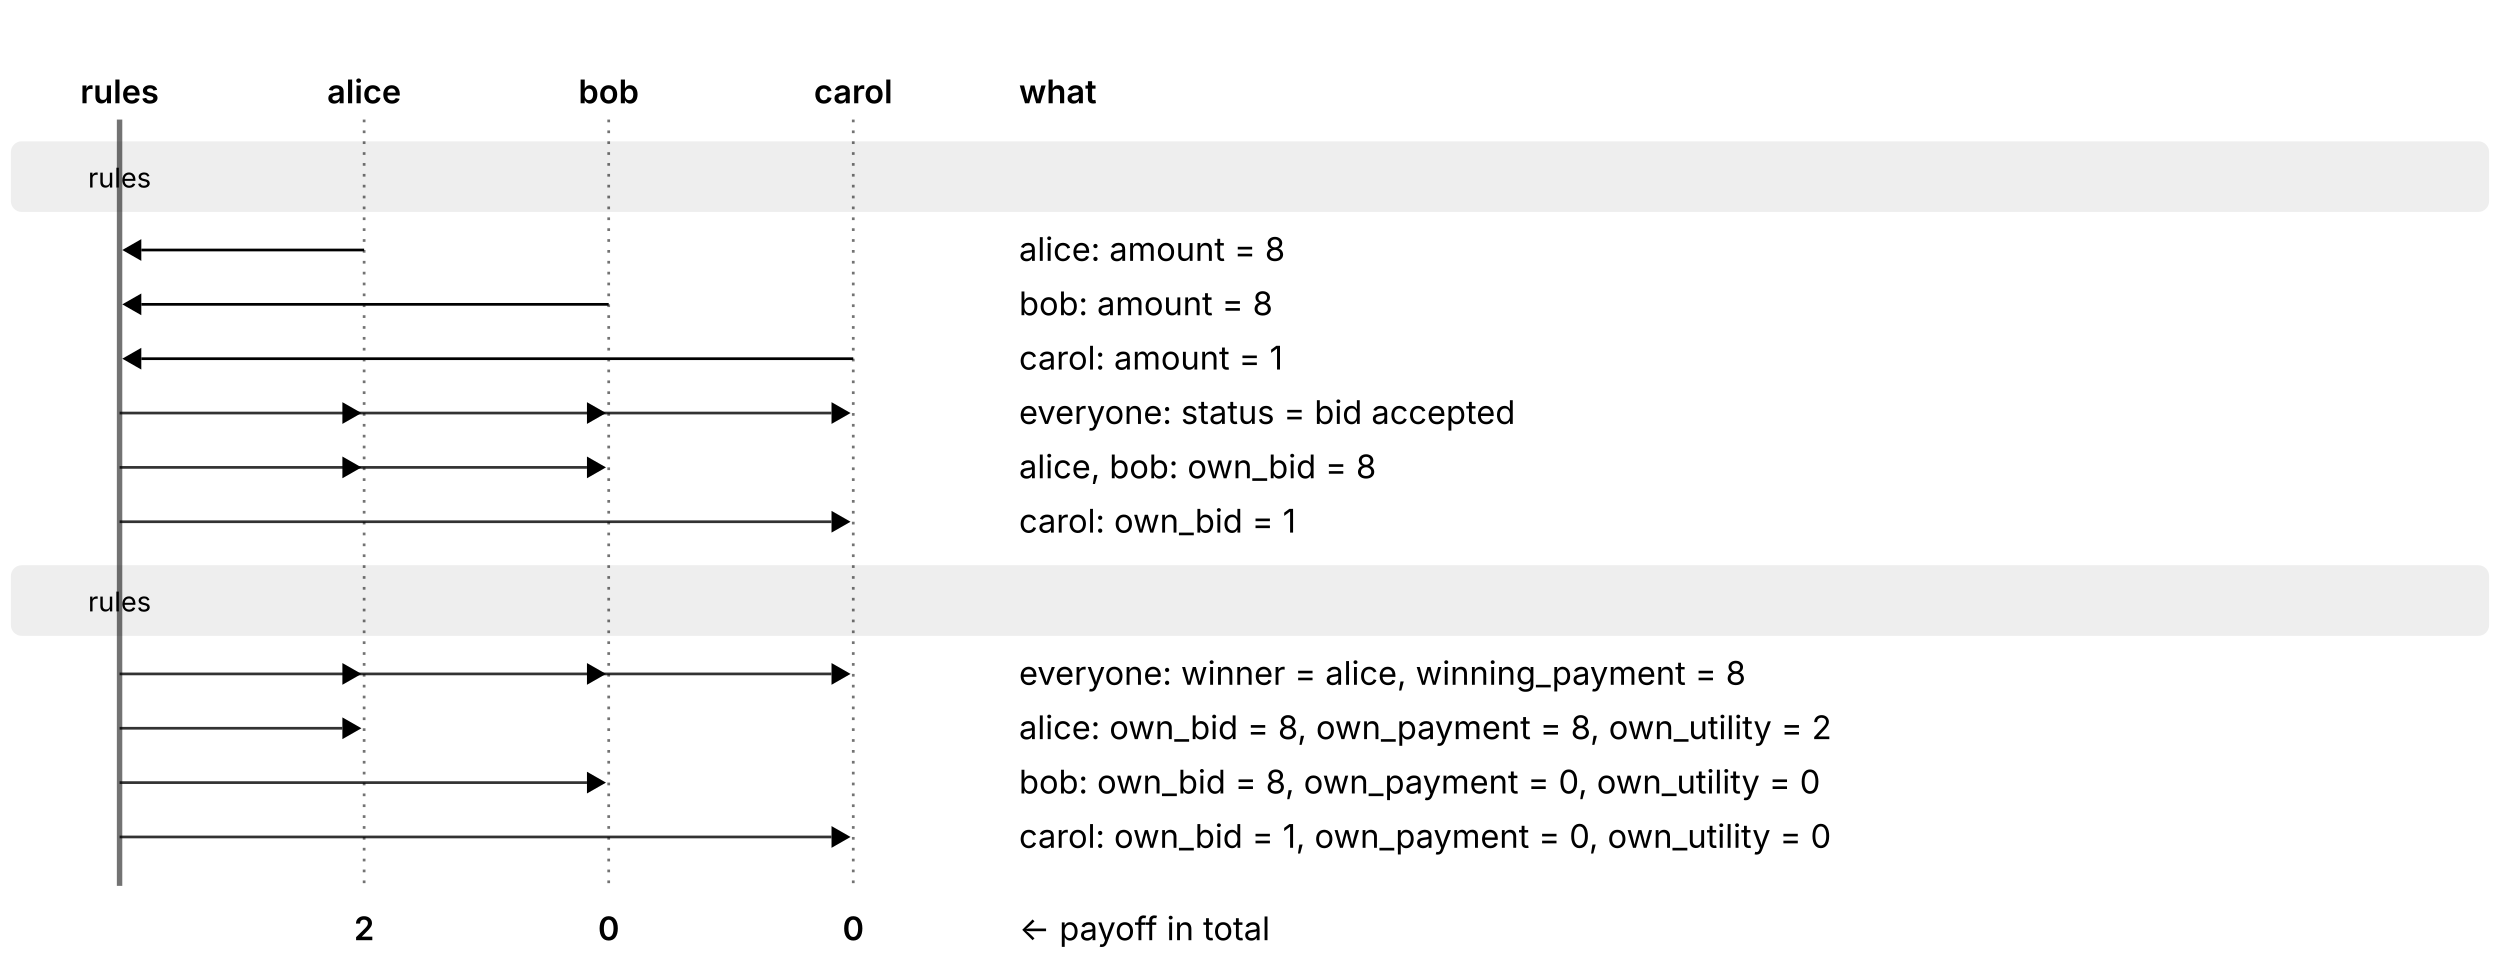
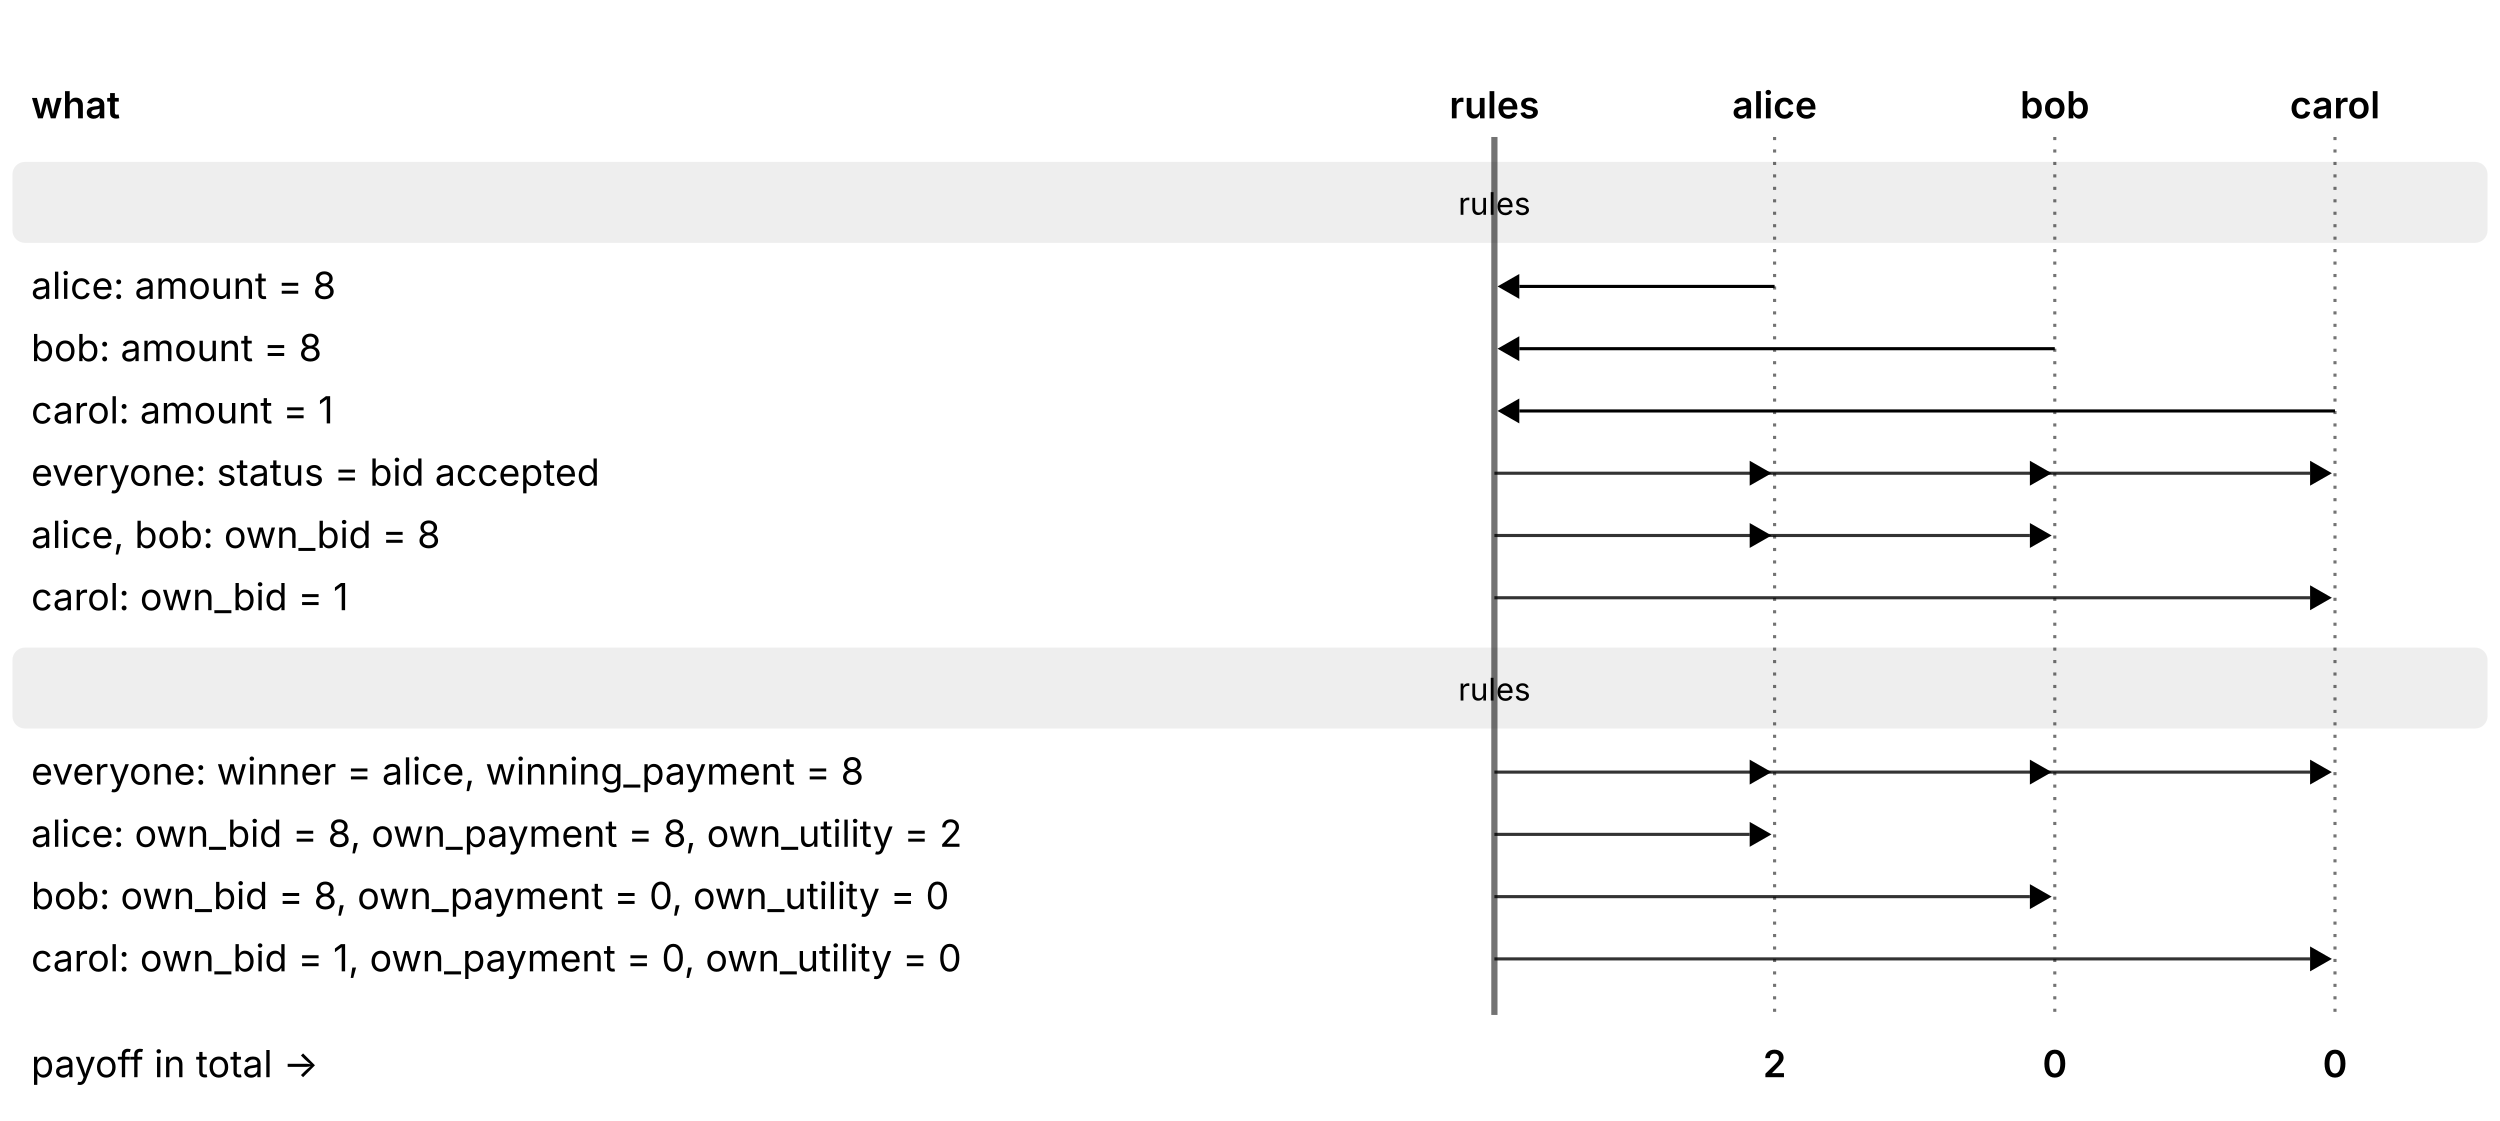
- <svg class="gao-timeline" viewBox="0 0 920 360" width="100%" style="max-width:920px;min-width:828px" role="img" aria-label="Two bidders tie for the highest bid" data-rows="10" font-family="system-ui, -apple-system, Segoe UI, sans-serif" font-size="13">
+ <svg class="gao-timeline" viewBox="0 0 803 360" width="100%" style="max-width:803px;min-width:722.7px" role="img" aria-label="Two bidders tie for the highest bid" data-rows="10" font-family="system-ui, -apple-system, Segoe UI, sans-serif" font-size="13">
  <g class="lane rules">
-     <text x="44" y="38" text-anchor="middle" font-weight="600" font-size="12" fill="currentColor">rules</text>
-     <path d="M44 44 V326" fill="none" stroke="currentColor" stroke-width="2" stroke-opacity="0.55" />
+     <text x="480" y="38" text-anchor="middle" font-weight="600" font-size="12" fill="currentColor">rules</text>
+     <path d="M480 44 V326" fill="none" stroke="currentColor" stroke-width="2" stroke-opacity="0.55" />
  </g>
  <g class="lane">
-     <text x="134" y="38" text-anchor="middle" font-weight="600" font-size="12" fill="currentColor">alice</text>
-     <path d="M134 44 V326" fill="none" stroke="currentColor" stroke-dasharray="1 3" stroke-opacity="0.55" />
+     <text x="570" y="38" text-anchor="middle" font-weight="600" font-size="12" fill="currentColor">alice</text>
+     <path d="M570 44 V326" fill="none" stroke="currentColor" stroke-dasharray="1 3" stroke-opacity="0.55" />
  </g>
  <g class="lane">
-     <text x="224" y="38" text-anchor="middle" font-weight="600" font-size="12" fill="currentColor">bob</text>
-     <path d="M224 44 V326" fill="none" stroke="currentColor" stroke-dasharray="1 3" stroke-opacity="0.55" />
+     <text x="660" y="38" text-anchor="middle" font-weight="600" font-size="12" fill="currentColor">bob</text>
+     <path d="M660 44 V326" fill="none" stroke="currentColor" stroke-dasharray="1 3" stroke-opacity="0.55" />
  </g>
  <g class="lane">
-     <text x="314" y="38" text-anchor="middle" font-weight="600" font-size="12" fill="currentColor">carol</text>
-     <path d="M314 44 V326" fill="none" stroke="currentColor" stroke-dasharray="1 3" stroke-opacity="0.55" />
+     <text x="750" y="38" text-anchor="middle" font-weight="600" font-size="12" fill="currentColor">carol</text>
+     <path d="M750 44 V326" fill="none" stroke="currentColor" stroke-dasharray="1 3" stroke-opacity="0.55" />
  </g>
-   <text x="375" y="38" font-weight="600" font-size="12" fill="currentColor">what</text>
+   <text x="10" y="38" font-weight="600" font-size="12" fill="currentColor">what</text>
  <g class="band">
-     <rect x="4" y="52" width="912" height="26" rx="4" fill="currentColor" fill-opacity="0.07" />
-     <text x="44" y="69" text-anchor="middle" font-size="10" fill="currentColor">rules</text>
-     <text class="lane-name" x="134" y="69" text-anchor="middle" font-size="10" fill="currentColor" />
-     <text class="lane-name" x="224" y="69" text-anchor="middle" font-size="10" fill="currentColor" />
-     <text class="lane-name" x="314" y="69" text-anchor="middle" font-size="10" fill="currentColor" />
-     <text x="375" y="69" font-weight="600" font-size="13" fill="currentColor">
+     <rect x="4" y="52" width="795" height="26" rx="4" fill="currentColor" fill-opacity="0.07" />
+     <text x="480" y="69" text-anchor="middle" font-size="10" fill="currentColor">rules</text>
+     <text class="lane-name" x="570" y="69" text-anchor="middle" font-size="10" fill="currentColor" />
+     <text class="lane-name" x="660" y="69" text-anchor="middle" font-size="10" fill="currentColor" />
+     <text class="lane-name" x="750" y="69" text-anchor="middle" font-size="10" fill="currentColor" />
+     <text x="10" y="69" font-weight="600" font-size="13" fill="currentColor">
      <tspan dx="8" font-weight="400" font-style="italic" font-size="11" />
    </text>
  </g>
  <g class="move chose">
-     <path d="M134 92 H52" fill="none" stroke="currentColor" />
-     <polygon class="head" points="45,92 52,88 52,96" fill="currentColor" />
-     <text class="what" x="375" y="96" font-size="12" fill="currentColor">alice: amount = 8</text>
+     <path d="M570 92 H488" fill="none" stroke="currentColor" />
+     <polygon class="head" points="481,92 488,88 488,96" fill="currentColor" />
+     <text class="what" x="10" y="96" font-size="12" fill="currentColor">alice: amount = 8</text>
  </g>
  <g class="move chose">
-     <path d="M224 112 H52" fill="none" stroke="currentColor" />
-     <polygon class="head" points="45,112 52,108 52,116" fill="currentColor" />
-     <text class="what" x="375" y="116" font-size="12" fill="currentColor">bob: amount = 8</text>
+     <path d="M660 112 H488" fill="none" stroke="currentColor" />
+     <polygon class="head" points="481,112 488,108 488,116" fill="currentColor" />
+     <text class="what" x="10" y="116" font-size="12" fill="currentColor">bob: amount = 8</text>
  </g>
  <g class="move chose">
-     <path d="M314 132 H52" fill="none" stroke="currentColor" />
-     <polygon class="head" points="45,132 52,128 52,136" fill="currentColor" />
-     <text class="what" x="375" y="136" font-size="12" fill="currentColor">carol: amount = 1</text>
+     <path d="M750 132 H488" fill="none" stroke="currentColor" />
+     <polygon class="head" points="481,132 488,128 488,136" fill="currentColor" />
+     <text class="what" x="10" y="136" font-size="12" fill="currentColor">carol: amount = 1</text>
  </g>
  <g class="told everyone">
-     <path d="M44 152 H306" fill="none" stroke="currentColor" stroke-opacity="0.8" />
-     <polygon class="head" points="133,152 126,148 126,156" fill="currentColor" />
-     <polygon class="head" points="223,152 216,148 216,156" fill="currentColor" />
-     <polygon class="head" points="313,152 306,148 306,156" fill="currentColor" />
-     <text class="what" x="375" y="156" font-size="12" fill="currentColor">everyone: status = bid accepted</text>
+     <path d="M480 152 H742" fill="none" stroke="currentColor" stroke-opacity="0.8" />
+     <polygon class="head" points="569,152 562,148 562,156" fill="currentColor" />
+     <polygon class="head" points="659,152 652,148 652,156" fill="currentColor" />
+     <polygon class="head" points="749,152 742,148 742,156" fill="currentColor" />
+     <text class="what" x="10" y="156" font-size="12" fill="currentColor">everyone: status = bid accepted</text>
  </g>
  <g class="told">
-     <path d="M44 172 H216" fill="none" stroke="currentColor" stroke-opacity="0.8" />
-     <polygon class="head" points="133,172 126,168 126,176" fill="currentColor" />
-     <polygon class="head" points="223,172 216,168 216,176" fill="currentColor" />
-     <text class="what" x="375" y="176" font-size="12" fill="currentColor">alice, bob: own_bid = 8</text>
+     <path d="M480 172 H652" fill="none" stroke="currentColor" stroke-opacity="0.8" />
+     <polygon class="head" points="569,172 562,168 562,176" fill="currentColor" />
+     <polygon class="head" points="659,172 652,168 652,176" fill="currentColor" />
+     <text class="what" x="10" y="176" font-size="12" fill="currentColor">alice, bob: own_bid = 8</text>
  </g>
  <g class="told">
-     <path d="M44 192 H306" fill="none" stroke="currentColor" stroke-opacity="0.8" />
-     <polygon class="head" points="313,192 306,188 306,196" fill="currentColor" />
-     <text class="what" x="375" y="196" font-size="12" fill="currentColor">carol: own_bid = 1</text>
+     <path d="M480 192 H742" fill="none" stroke="currentColor" stroke-opacity="0.8" />
+     <polygon class="head" points="749,192 742,188 742,196" fill="currentColor" />
+     <text class="what" x="10" y="196" font-size="12" fill="currentColor">carol: own_bid = 1</text>
  </g>
  <g class="band">
-     <rect x="4" y="208" width="912" height="26" rx="4" fill="currentColor" fill-opacity="0.07" />
-     <text x="44" y="225" text-anchor="middle" font-size="10" fill="currentColor">rules</text>
-     <text class="lane-name" x="134" y="225" text-anchor="middle" font-size="10" fill="currentColor" />
-     <text class="lane-name" x="224" y="225" text-anchor="middle" font-size="10" fill="currentColor" />
-     <text class="lane-name" x="314" y="225" text-anchor="middle" font-size="10" fill="currentColor" />
-     <text x="375" y="225" font-weight="600" font-size="13" fill="currentColor">
+     <rect x="4" y="208" width="795" height="26" rx="4" fill="currentColor" fill-opacity="0.07" />
+     <text x="480" y="225" text-anchor="middle" font-size="10" fill="currentColor">rules</text>
+     <text class="lane-name" x="570" y="225" text-anchor="middle" font-size="10" fill="currentColor" />
+     <text class="lane-name" x="660" y="225" text-anchor="middle" font-size="10" fill="currentColor" />
+     <text class="lane-name" x="750" y="225" text-anchor="middle" font-size="10" fill="currentColor" />
+     <text x="10" y="225" font-weight="600" font-size="13" fill="currentColor">
      <tspan dx="8" font-weight="400" font-style="italic" font-size="11" />
    </text>
  </g>
  <g class="told everyone">
-     <path d="M44 248 H306" fill="none" stroke="currentColor" stroke-opacity="0.8" />
-     <polygon class="head" points="133,248 126,244 126,252" fill="currentColor" />
-     <polygon class="head" points="223,248 216,244 216,252" fill="currentColor" />
-     <polygon class="head" points="313,248 306,244 306,252" fill="currentColor" />
-     <text class="what" x="375" y="252" font-size="12" fill="currentColor">everyone: winner = alice, winning_payment = 8</text>
+     <path d="M480 248 H742" fill="none" stroke="currentColor" stroke-opacity="0.8" />
+     <polygon class="head" points="569,248 562,244 562,252" fill="currentColor" />
+     <polygon class="head" points="659,248 652,244 652,252" fill="currentColor" />
+     <polygon class="head" points="749,248 742,244 742,252" fill="currentColor" />
+     <text class="what" x="10" y="252" font-size="12" fill="currentColor">everyone: winner = alice, winning_payment = 8</text>
  </g>
  <g class="told">
-     <path d="M44 268 H126" fill="none" stroke="currentColor" stroke-opacity="0.8" />
-     <polygon class="head" points="133,268 126,264 126,272" fill="currentColor" />
-     <text class="what" x="375" y="272" font-size="12" fill="currentColor">alice: own_bid = 8, own_payment = 8, own_utility = 2</text>
+     <path d="M480 268 H562" fill="none" stroke="currentColor" stroke-opacity="0.8" />
+     <polygon class="head" points="569,268 562,264 562,272" fill="currentColor" />
+     <text class="what" x="10" y="272" font-size="12" fill="currentColor">alice: own_bid = 8, own_payment = 8, own_utility = 2</text>
  </g>
  <g class="told">
-     <path d="M44 288 H216" fill="none" stroke="currentColor" stroke-opacity="0.8" />
-     <polygon class="head" points="223,288 216,284 216,292" fill="currentColor" />
-     <text class="what" x="375" y="292" font-size="12" fill="currentColor">bob: own_bid = 8, own_payment = 0, own_utility = 0</text>
+     <path d="M480 288 H652" fill="none" stroke="currentColor" stroke-opacity="0.8" />
+     <polygon class="head" points="659,288 652,284 652,292" fill="currentColor" />
+     <text class="what" x="10" y="292" font-size="12" fill="currentColor">bob: own_bid = 8, own_payment = 0, own_utility = 0</text>
  </g>
  <g class="told">
-     <path d="M44 308 H306" fill="none" stroke="currentColor" stroke-opacity="0.8" />
-     <polygon class="head" points="313,308 306,304 306,312" fill="currentColor" />
-     <text class="what" x="375" y="312" font-size="12" fill="currentColor">carol: own_bid = 1, own_payment = 0, own_utility = 0</text>
+     <path d="M480 308 H742" fill="none" stroke="currentColor" stroke-opacity="0.8" />
+     <polygon class="head" points="749,308 742,304 742,312" fill="currentColor" />
+     <text class="what" x="10" y="312" font-size="12" fill="currentColor">carol: own_bid = 1, own_payment = 0, own_utility = 0</text>
  </g>
-   <text x="375" y="346" fill="currentColor" font-size="12">← payoff in total</text>
+   <text x="10" y="346" fill="currentColor" font-size="12">payoff in total →</text>
  <g class="payoff">
-     <text x="134" y="346" text-anchor="middle" font-size="12" font-weight="600" fill="currentColor">2</text>
+     <text x="570" y="346" text-anchor="middle" font-size="12" font-weight="600" fill="currentColor">2</text>
  </g>
  <g class="payoff">
-     <text x="224" y="346" text-anchor="middle" font-size="12" font-weight="600" fill="currentColor">0</text>
+     <text x="660" y="346" text-anchor="middle" font-size="12" font-weight="600" fill="currentColor">0</text>
  </g>
  <g class="payoff">
-     <text x="314" y="346" text-anchor="middle" font-size="12" font-weight="600" fill="currentColor">0</text>
+     <text x="750" y="346" text-anchor="middle" font-size="12" font-weight="600" fill="currentColor">0</text>
  </g>
</svg>
